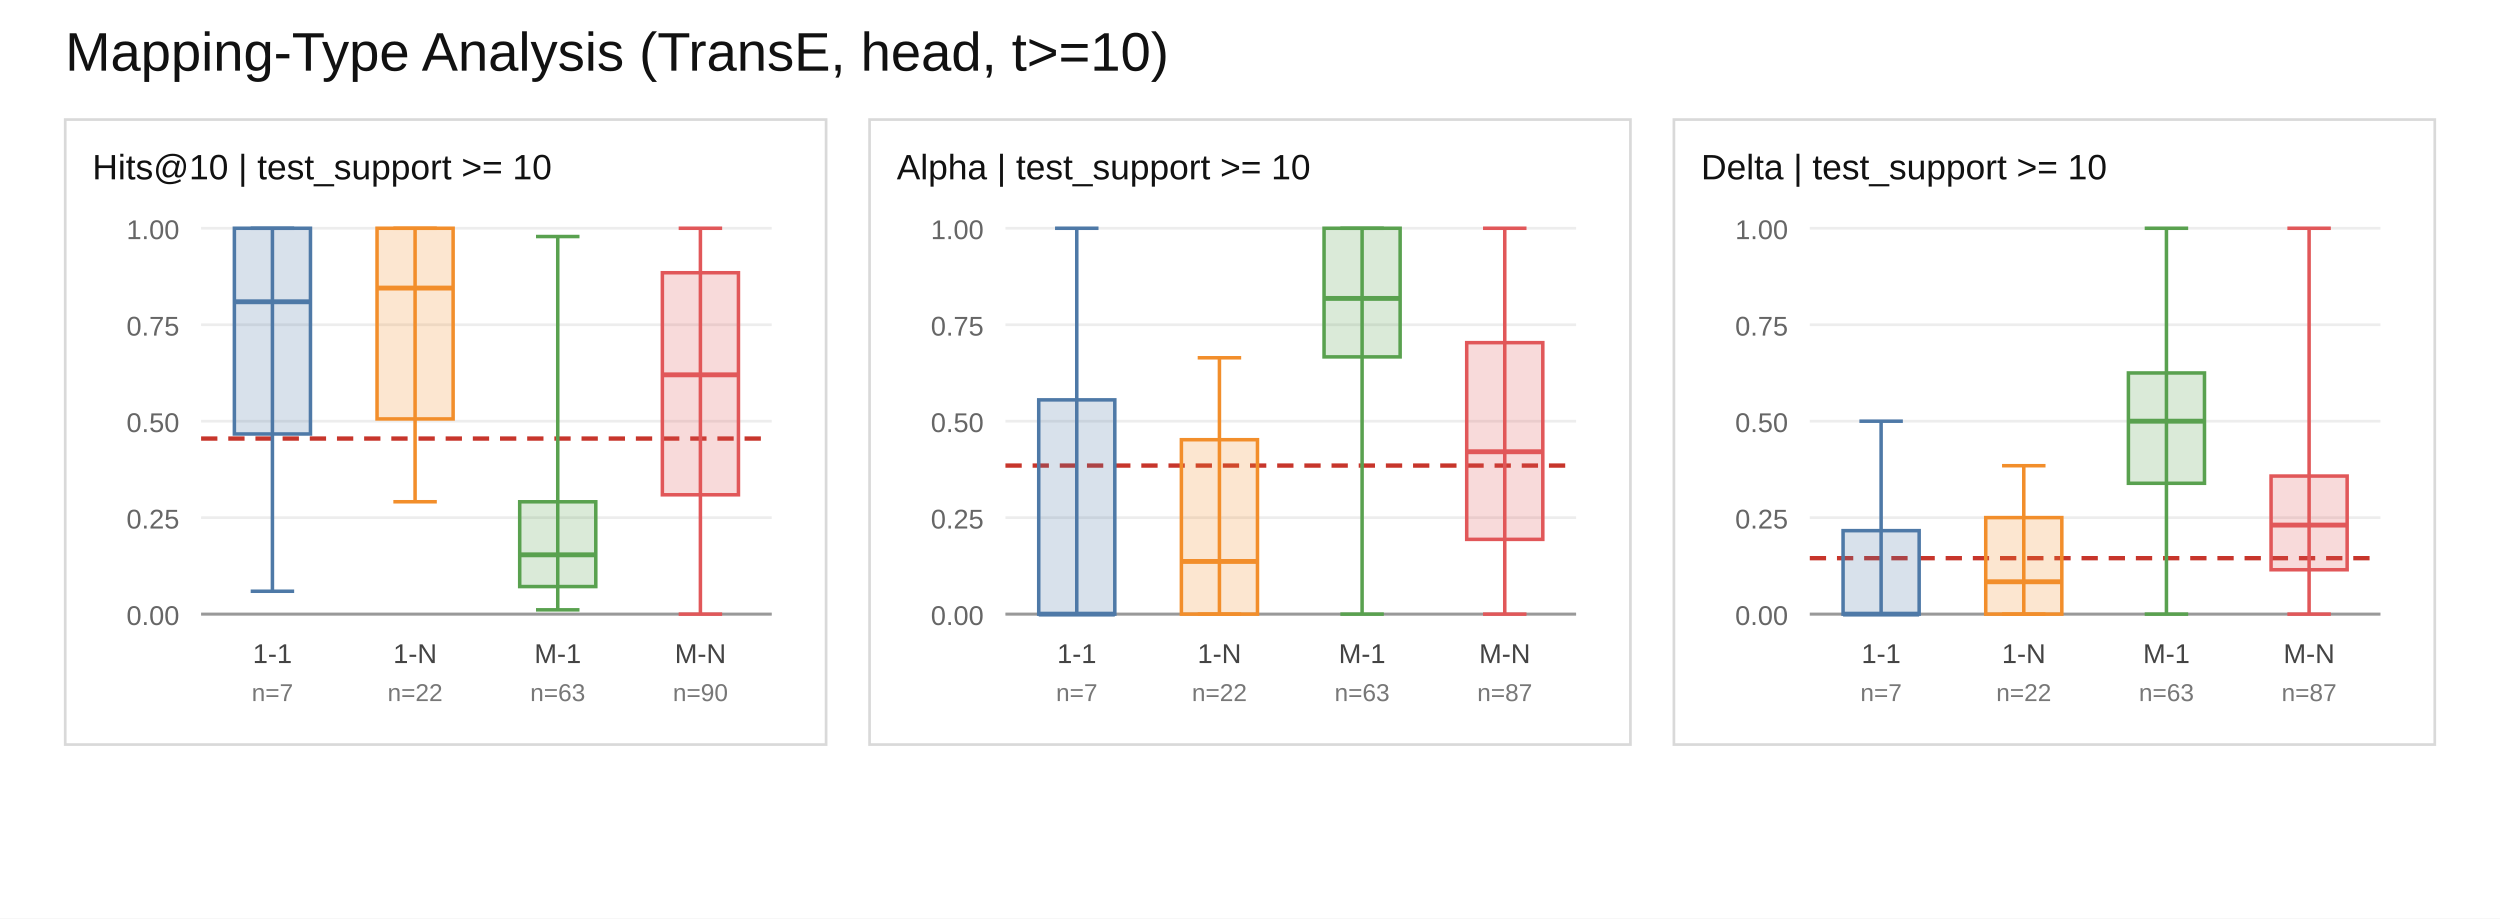
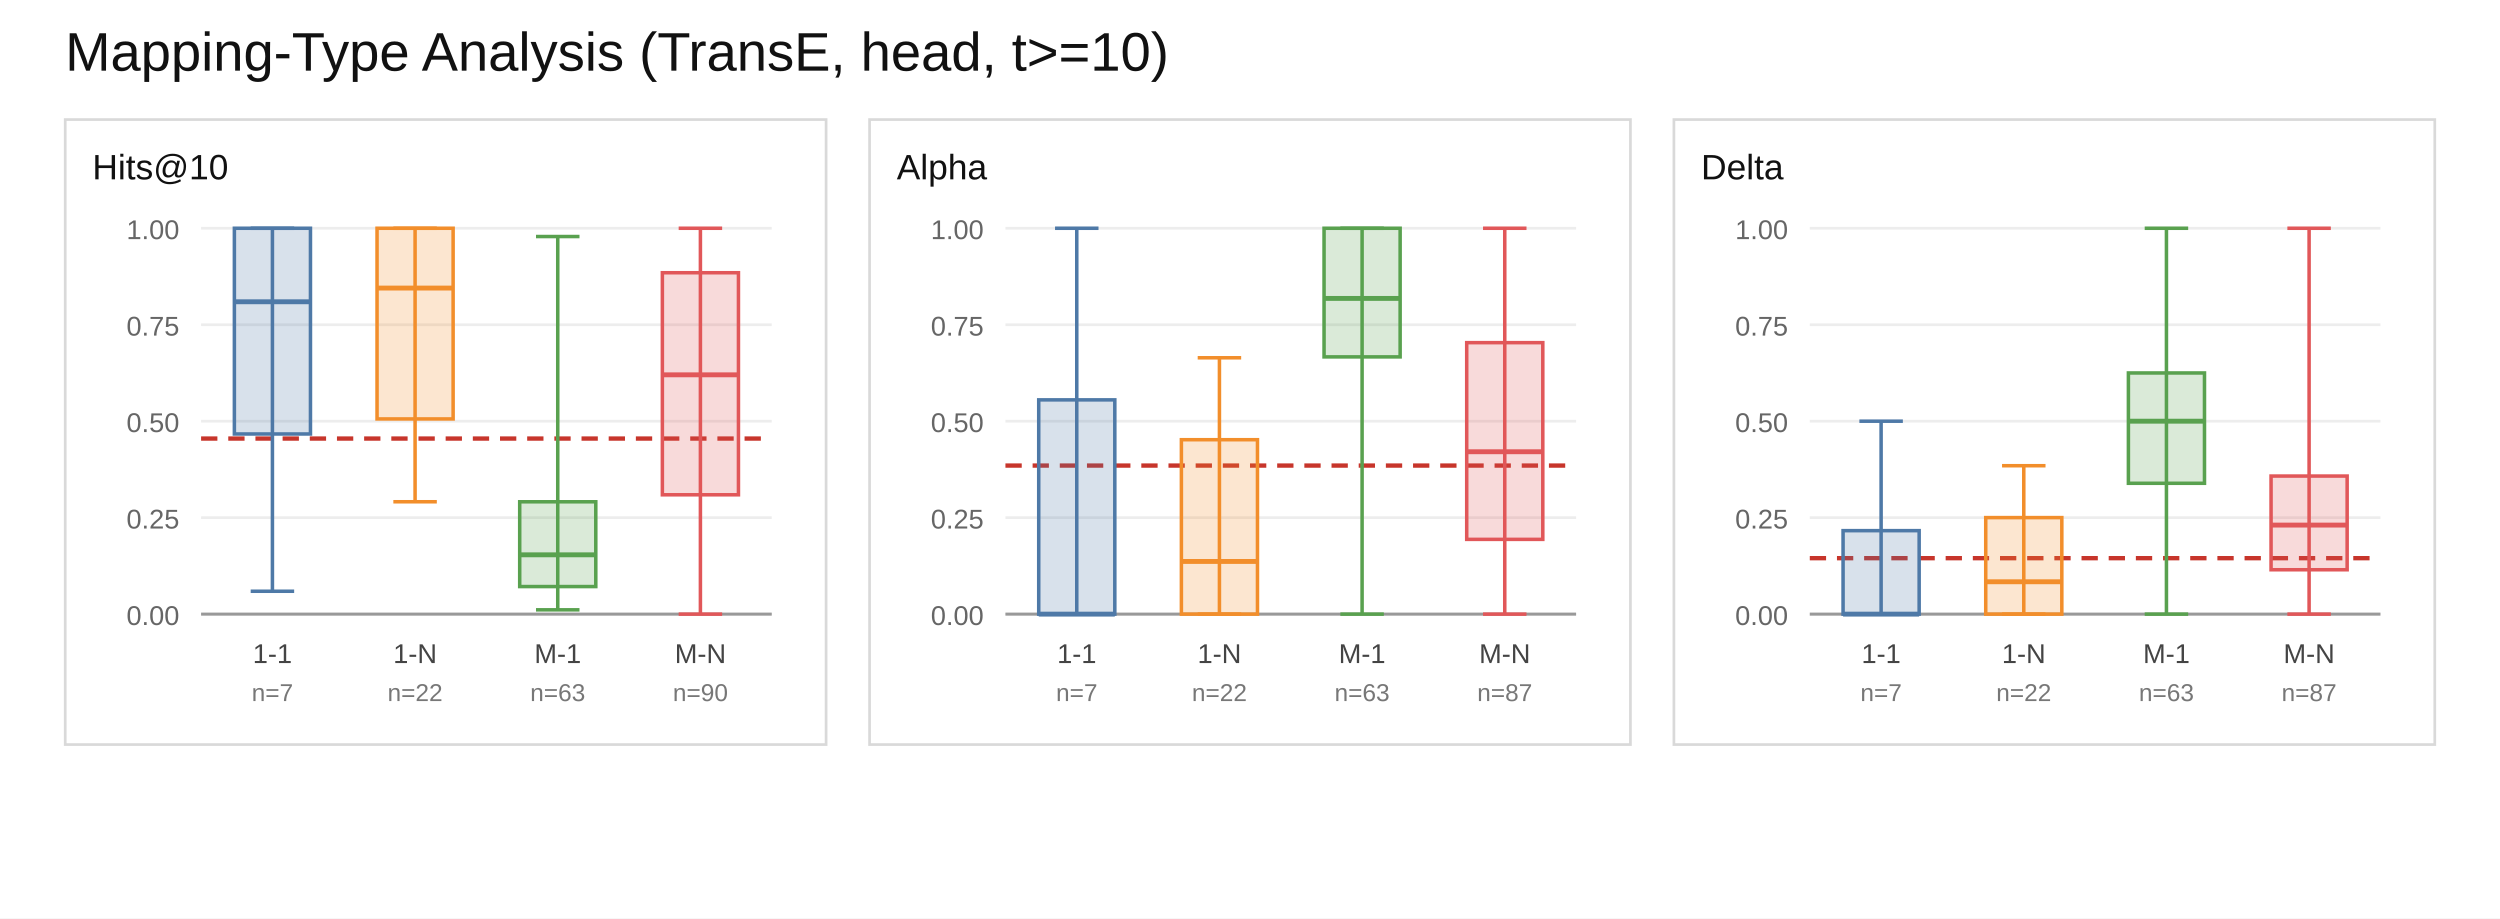
<svg xmlns="http://www.w3.org/2000/svg" width="920" height="338" viewBox="0 0 920 338">
  <rect width="100%" height="100%" fill="white" />
  <text x="24" y="26" font-size="20" font-family="Arial" fill="#111111">Mapping-Type Analysis (TransE, head, t&gt;=10)</text>
  <rect x="24" y="44" width="280" height="230" fill="white" stroke="#d9d9d9" stroke-width="1" />
-   <text x="34" y="66" font-size="13" font-family="Arial" fill="#111111">Hits@10 | test_support &gt;= 10</text>
+   <text x="34" y="66" font-size="13" font-family="Arial" fill="#111111">Hits@10</text>
  <line x1="74" y1="226.0" x2="284" y2="226.0" stroke="#ededed" stroke-width="1" />
  <text x="66" y="230.0" text-anchor="end" font-size="10" font-family="Arial" fill="#666666">0.00</text>
  <line x1="74" y1="190.5" x2="284" y2="190.5" stroke="#ededed" stroke-width="1" />
  <text x="66" y="194.5" text-anchor="end" font-size="10" font-family="Arial" fill="#666666">0.25</text>
  <line x1="74" y1="155.0" x2="284" y2="155.0" stroke="#ededed" stroke-width="1" />
  <text x="66" y="159.0" text-anchor="end" font-size="10" font-family="Arial" fill="#666666">0.50</text>
  <line x1="74" y1="119.5" x2="284" y2="119.5" stroke="#ededed" stroke-width="1" />
  <text x="66" y="123.5" text-anchor="end" font-size="10" font-family="Arial" fill="#666666">0.75</text>
  <line x1="74" y1="84.0" x2="284" y2="84.0" stroke="#ededed" stroke-width="1" />
  <text x="66" y="88.0" text-anchor="end" font-size="10" font-family="Arial" fill="#666666">1.00</text>
  <line x1="74" y1="161.39" x2="284" y2="161.39" stroke="#c7352b" stroke-width="1.6" stroke-dasharray="6 4" />
  <line x1="74" y1="226" x2="284" y2="226" stroke="#999999" stroke-width="1.1" />
  <text x="100.25" y="244" text-anchor="middle" font-size="10" font-family="Arial" fill="#444444">1-1</text>
  <line x1="100.25" y1="217.58" x2="100.25" y2="84.0" stroke="#4e79a7" stroke-width="1.3" />
  <line x1="92.25" y1="217.58" x2="108.25" y2="217.58" stroke="#4e79a7" stroke-width="1.3" />
  <line x1="92.25" y1="84.0" x2="108.25" y2="84.0" stroke="#4e79a7" stroke-width="1.3" />
  <rect x="86.25" y="84.0" width="28" height="75.703" fill="#4e79a7" fill-opacity="0.22" stroke="#4e79a7" stroke-width="1.3" />
  <line x1="86.25" y1="111.048" x2="114.25" y2="111.048" stroke="#4e79a7" stroke-width="1.8" />
  <text x="100.25" y="258" text-anchor="middle" font-size="9" font-family="Arial" fill="#777777">n=7</text>
  <text x="152.75" y="244" text-anchor="middle" font-size="10" font-family="Arial" fill="#444444">1-N</text>
  <line x1="152.75" y1="184.646" x2="152.75" y2="84.0" stroke="#f28e2b" stroke-width="1.3" />
  <line x1="144.75" y1="184.646" x2="160.75" y2="184.646" stroke="#f28e2b" stroke-width="1.3" />
  <line x1="144.75" y1="84.0" x2="160.75" y2="84.0" stroke="#f28e2b" stroke-width="1.3" />
  <rect x="138.75" y="84.0" width="28" height="70.169" fill="#f28e2b" fill-opacity="0.22" stroke="#f28e2b" stroke-width="1.3" />
  <line x1="138.75" y1="106.007" x2="166.75" y2="106.007" stroke="#f28e2b" stroke-width="1.8" />
  <text x="152.75" y="258" text-anchor="middle" font-size="9" font-family="Arial" fill="#777777">n=22</text>
  <text x="205.25" y="244" text-anchor="middle" font-size="10" font-family="Arial" fill="#444444">M-1</text>
  <line x1="205.25" y1="224.417" x2="205.25" y2="87.043" stroke="#59a14f" stroke-width="1.3" />
  <line x1="197.25" y1="224.417" x2="213.25" y2="224.417" stroke="#59a14f" stroke-width="1.3" />
  <line x1="197.25" y1="87.043" x2="213.25" y2="87.043" stroke="#59a14f" stroke-width="1.3" />
  <rect x="191.25" y="184.656" width="28" height="31.201" fill="#59a14f" fill-opacity="0.22" stroke="#59a14f" stroke-width="1.3" />
  <line x1="191.25" y1="204.171" x2="219.25" y2="204.171" stroke="#59a14f" stroke-width="1.8" />
  <text x="205.25" y="258" text-anchor="middle" font-size="9" font-family="Arial" fill="#777777">n=63</text>
  <text x="257.75" y="244" text-anchor="middle" font-size="10" font-family="Arial" fill="#444444">M-N</text>
  <line x1="257.75" y1="226.0" x2="257.75" y2="84.0" stroke="#e15759" stroke-width="1.3" />
  <line x1="249.75" y1="226.0" x2="265.75" y2="226.0" stroke="#e15759" stroke-width="1.3" />
  <line x1="249.75" y1="84.0" x2="265.75" y2="84.0" stroke="#e15759" stroke-width="1.3" />
  <rect x="243.75" y="100.366" width="28" height="81.716" fill="#e15759" fill-opacity="0.22" stroke="#e15759" stroke-width="1.3" />
  <line x1="243.75" y1="137.934" x2="271.75" y2="137.934" stroke="#e15759" stroke-width="1.8" />
  <text x="257.75" y="258" text-anchor="middle" font-size="9" font-family="Arial" fill="#777777">n=90</text>
  <rect x="320" y="44" width="280" height="230" fill="white" stroke="#d9d9d9" stroke-width="1" />
-   <text x="330" y="66" font-size="13" font-family="Arial" fill="#111111">Alpha | test_support &gt;= 10</text>
+   <text x="330" y="66" font-size="13" font-family="Arial" fill="#111111">Alpha</text>
  <line x1="370" y1="226.0" x2="580" y2="226.0" stroke="#ededed" stroke-width="1" />
  <text x="362" y="230.0" text-anchor="end" font-size="10" font-family="Arial" fill="#666666">0.00</text>
  <line x1="370" y1="190.5" x2="580" y2="190.5" stroke="#ededed" stroke-width="1" />
  <text x="362" y="194.5" text-anchor="end" font-size="10" font-family="Arial" fill="#666666">0.25</text>
  <line x1="370" y1="155.0" x2="580" y2="155.0" stroke="#ededed" stroke-width="1" />
  <text x="362" y="159.0" text-anchor="end" font-size="10" font-family="Arial" fill="#666666">0.50</text>
  <line x1="370" y1="119.5" x2="580" y2="119.5" stroke="#ededed" stroke-width="1" />
  <text x="362" y="123.5" text-anchor="end" font-size="10" font-family="Arial" fill="#666666">0.75</text>
  <line x1="370" y1="84.0" x2="580" y2="84.0" stroke="#ededed" stroke-width="1" />
  <text x="362" y="88.0" text-anchor="end" font-size="10" font-family="Arial" fill="#666666">1.00</text>
  <line x1="370" y1="171.33" x2="580" y2="171.33" stroke="#c7352b" stroke-width="1.6" stroke-dasharray="6 4" />
  <line x1="370" y1="226" x2="580" y2="226" stroke="#999999" stroke-width="1.1" />
  <text x="396.25" y="244" text-anchor="middle" font-size="10" font-family="Arial" fill="#444444">1-1</text>
  <line x1="396.25" y1="226.0" x2="396.25" y2="84.0" stroke="#4e79a7" stroke-width="1.3" />
  <line x1="388.25" y1="226.0" x2="404.25" y2="226.0" stroke="#4e79a7" stroke-width="1.3" />
  <line x1="388.25" y1="84.0" x2="404.25" y2="84.0" stroke="#4e79a7" stroke-width="1.3" />
  <rect x="382.25" y="147.149" width="28" height="78.851" fill="#4e79a7" fill-opacity="0.22" stroke="#4e79a7" stroke-width="1.3" />
  <line x1="382.25" y1="226.0" x2="410.25" y2="226.0" stroke="#4e79a7" stroke-width="1.8" />
  <text x="396.25" y="258" text-anchor="middle" font-size="9" font-family="Arial" fill="#777777">n=7</text>
  <text x="448.75" y="244" text-anchor="middle" font-size="10" font-family="Arial" fill="#444444">1-N</text>
  <line x1="448.75" y1="226.0" x2="448.75" y2="131.664" stroke="#f28e2b" stroke-width="1.3" />
  <line x1="440.75" y1="226.0" x2="456.75" y2="226.0" stroke="#f28e2b" stroke-width="1.3" />
  <line x1="440.75" y1="131.664" x2="456.75" y2="131.664" stroke="#f28e2b" stroke-width="1.3" />
  <rect x="434.75" y="161.813" width="28" height="64.187" fill="#f28e2b" fill-opacity="0.22" stroke="#f28e2b" stroke-width="1.3" />
  <line x1="434.75" y1="206.615" x2="462.75" y2="206.615" stroke="#f28e2b" stroke-width="1.8" />
  <text x="448.75" y="258" text-anchor="middle" font-size="9" font-family="Arial" fill="#777777">n=22</text>
  <text x="501.25" y="244" text-anchor="middle" font-size="10" font-family="Arial" fill="#444444">M-1</text>
  <line x1="501.25" y1="226.0" x2="501.25" y2="84.0" stroke="#59a14f" stroke-width="1.3" />
  <line x1="493.25" y1="226.0" x2="509.25" y2="226.0" stroke="#59a14f" stroke-width="1.3" />
  <line x1="493.25" y1="84.0" x2="509.25" y2="84.0" stroke="#59a14f" stroke-width="1.3" />
  <rect x="487.25" y="84.0" width="28" height="47.333" fill="#59a14f" fill-opacity="0.22" stroke="#59a14f" stroke-width="1.3" />
  <line x1="487.25" y1="109.818" x2="515.25" y2="109.818" stroke="#59a14f" stroke-width="1.8" />
  <text x="501.25" y="258" text-anchor="middle" font-size="9" font-family="Arial" fill="#777777">n=63</text>
  <text x="553.75" y="244" text-anchor="middle" font-size="10" font-family="Arial" fill="#444444">M-N</text>
  <line x1="553.75" y1="226.0" x2="553.75" y2="84.0" stroke="#e15759" stroke-width="1.3" />
  <line x1="545.75" y1="226.0" x2="561.75" y2="226.0" stroke="#e15759" stroke-width="1.3" />
  <line x1="545.75" y1="84.0" x2="561.75" y2="84.0" stroke="#e15759" stroke-width="1.3" />
  <rect x="539.75" y="126.098" width="28" height="72.389" fill="#e15759" fill-opacity="0.22" stroke="#e15759" stroke-width="1.3" />
  <line x1="539.75" y1="166.239" x2="567.75" y2="166.239" stroke="#e15759" stroke-width="1.8" />
  <text x="553.75" y="258" text-anchor="middle" font-size="9" font-family="Arial" fill="#777777">n=87</text>
  <rect x="616" y="44" width="280" height="230" fill="white" stroke="#d9d9d9" stroke-width="1" />
-   <text x="626" y="66" font-size="13" font-family="Arial" fill="#111111">Delta | test_support &gt;= 10</text>
+   <text x="626" y="66" font-size="13" font-family="Arial" fill="#111111">Delta</text>
  <line x1="666" y1="226.0" x2="876" y2="226.0" stroke="#ededed" stroke-width="1" />
  <text x="658" y="230.0" text-anchor="end" font-size="10" font-family="Arial" fill="#666666">0.00</text>
  <line x1="666" y1="190.5" x2="876" y2="190.5" stroke="#ededed" stroke-width="1" />
  <text x="658" y="194.5" text-anchor="end" font-size="10" font-family="Arial" fill="#666666">0.25</text>
  <line x1="666" y1="155.0" x2="876" y2="155.0" stroke="#ededed" stroke-width="1" />
  <text x="658" y="159.0" text-anchor="end" font-size="10" font-family="Arial" fill="#666666">0.50</text>
  <line x1="666" y1="119.5" x2="876" y2="119.5" stroke="#ededed" stroke-width="1" />
  <text x="658" y="123.5" text-anchor="end" font-size="10" font-family="Arial" fill="#666666">0.75</text>
  <line x1="666" y1="84.0" x2="876" y2="84.0" stroke="#ededed" stroke-width="1" />
  <text x="658" y="88.0" text-anchor="end" font-size="10" font-family="Arial" fill="#666666">1.00</text>
  <line x1="666" y1="205.41" x2="876" y2="205.41" stroke="#c7352b" stroke-width="1.6" stroke-dasharray="6 4" />
  <line x1="666" y1="226" x2="876" y2="226" stroke="#999999" stroke-width="1.1" />
  <text x="692.25" y="244" text-anchor="middle" font-size="10" font-family="Arial" fill="#444444">1-1</text>
  <line x1="692.25" y1="226.0" x2="692.25" y2="155.0" stroke="#4e79a7" stroke-width="1.3" />
  <line x1="684.25" y1="226.0" x2="700.25" y2="226.0" stroke="#4e79a7" stroke-width="1.3" />
  <line x1="684.25" y1="155.0" x2="700.25" y2="155.0" stroke="#4e79a7" stroke-width="1.3" />
  <rect x="678.25" y="195.279" width="28" height="30.721" fill="#4e79a7" fill-opacity="0.22" stroke="#4e79a7" stroke-width="1.3" />
  <line x1="678.25" y1="226.0" x2="706.25" y2="226.0" stroke="#4e79a7" stroke-width="1.8" />
  <text x="692.25" y="258" text-anchor="middle" font-size="9" font-family="Arial" fill="#777777">n=7</text>
  <text x="744.75" y="244" text-anchor="middle" font-size="10" font-family="Arial" fill="#444444">1-N</text>
  <line x1="744.75" y1="226.0" x2="744.75" y2="171.385" stroke="#f28e2b" stroke-width="1.3" />
  <line x1="736.75" y1="226.0" x2="752.75" y2="226.0" stroke="#f28e2b" stroke-width="1.3" />
  <line x1="736.75" y1="171.385" x2="752.75" y2="171.385" stroke="#f28e2b" stroke-width="1.3" />
  <rect x="730.75" y="190.479" width="28" height="35.521" fill="#f28e2b" fill-opacity="0.22" stroke="#f28e2b" stroke-width="1.3" />
  <line x1="730.75" y1="214.089" x2="758.75" y2="214.089" stroke="#f28e2b" stroke-width="1.8" />
  <text x="744.75" y="258" text-anchor="middle" font-size="9" font-family="Arial" fill="#777777">n=22</text>
  <text x="797.25" y="244" text-anchor="middle" font-size="10" font-family="Arial" fill="#444444">M-1</text>
  <line x1="797.25" y1="226.0" x2="797.25" y2="84.0" stroke="#59a14f" stroke-width="1.3" />
  <line x1="789.25" y1="226.0" x2="805.25" y2="226.0" stroke="#59a14f" stroke-width="1.3" />
  <line x1="789.25" y1="84.0" x2="805.25" y2="84.0" stroke="#59a14f" stroke-width="1.3" />
  <rect x="783.25" y="137.25" width="28" height="40.601" fill="#59a14f" fill-opacity="0.22" stroke="#59a14f" stroke-width="1.3" />
  <line x1="783.25" y1="155.0" x2="811.25" y2="155.0" stroke="#59a14f" stroke-width="1.8" />
  <text x="797.25" y="258" text-anchor="middle" font-size="9" font-family="Arial" fill="#777777">n=63</text>
  <text x="849.75" y="244" text-anchor="middle" font-size="10" font-family="Arial" fill="#444444">M-N</text>
  <line x1="849.75" y1="226.0" x2="849.75" y2="84.0" stroke="#e15759" stroke-width="1.3" />
  <line x1="841.75" y1="226.0" x2="857.75" y2="226.0" stroke="#e15759" stroke-width="1.3" />
  <line x1="841.75" y1="84.0" x2="857.75" y2="84.0" stroke="#e15759" stroke-width="1.3" />
  <rect x="835.75" y="175.19" width="28" height="34.478" fill="#e15759" fill-opacity="0.22" stroke="#e15759" stroke-width="1.3" />
  <line x1="835.75" y1="193.231" x2="863.75" y2="193.231" stroke="#e15759" stroke-width="1.8" />
  <text x="849.75" y="258" text-anchor="middle" font-size="9" font-family="Arial" fill="#777777">n=87</text>
</svg>
